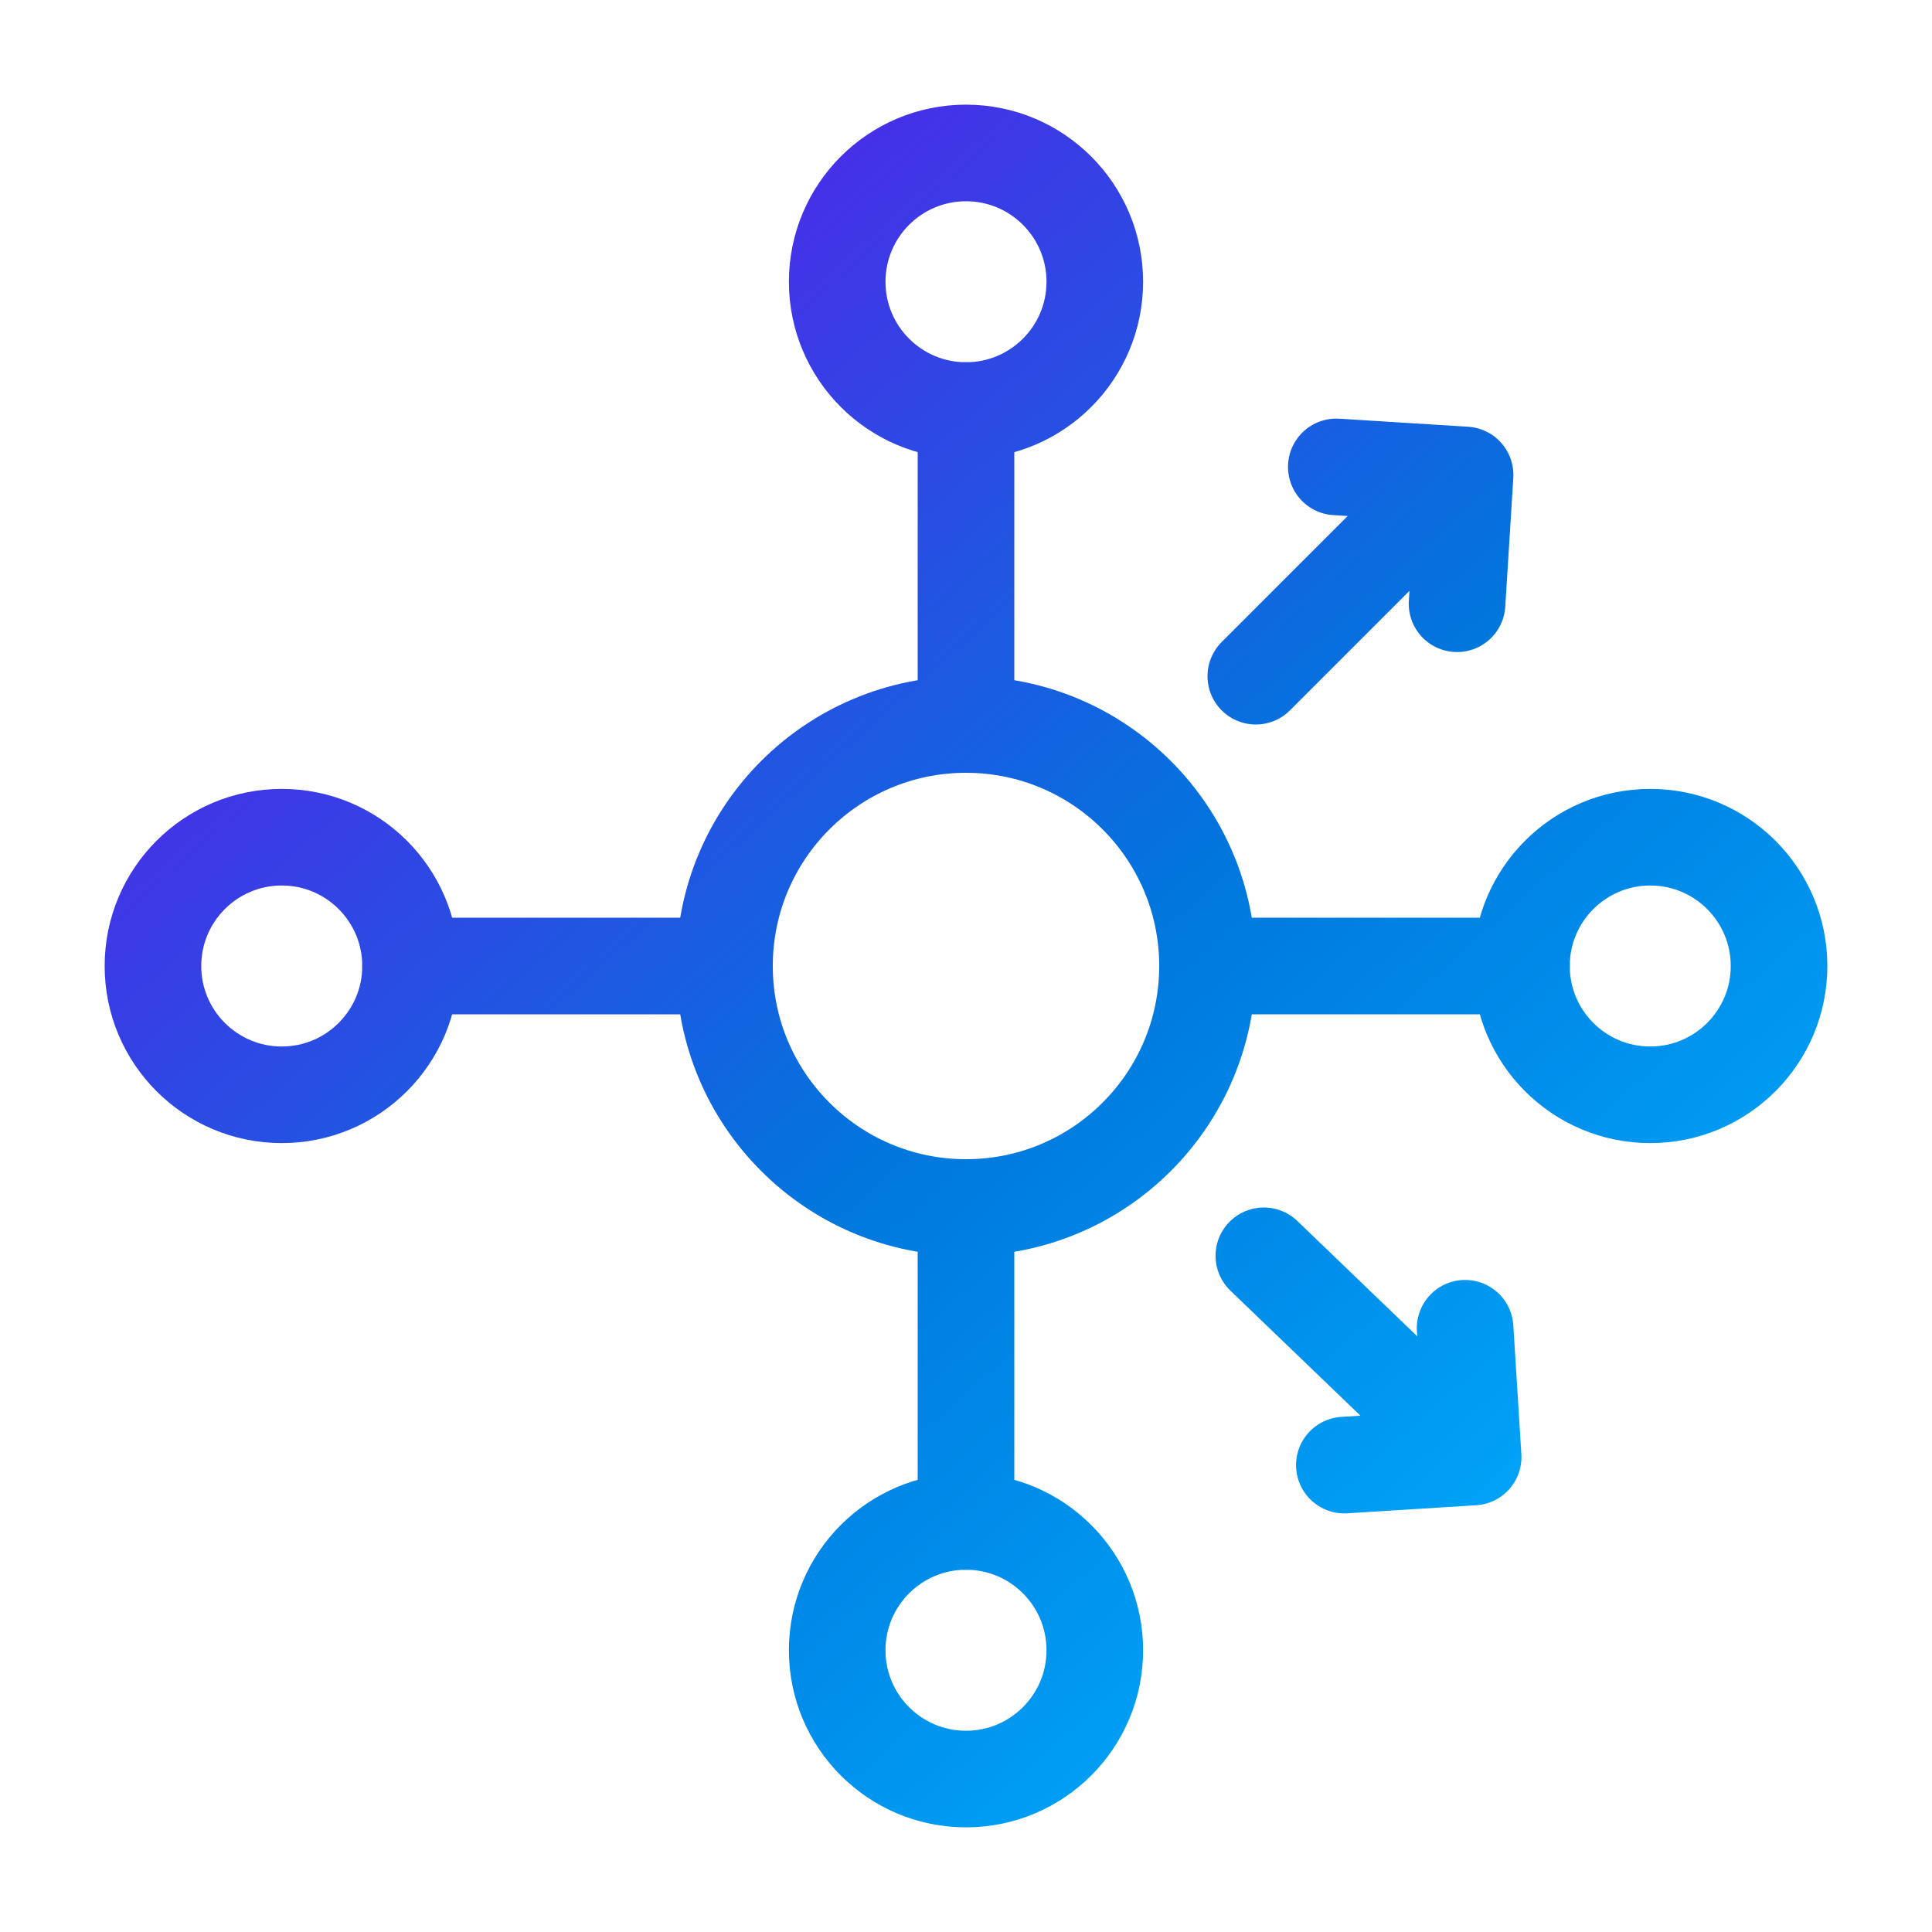
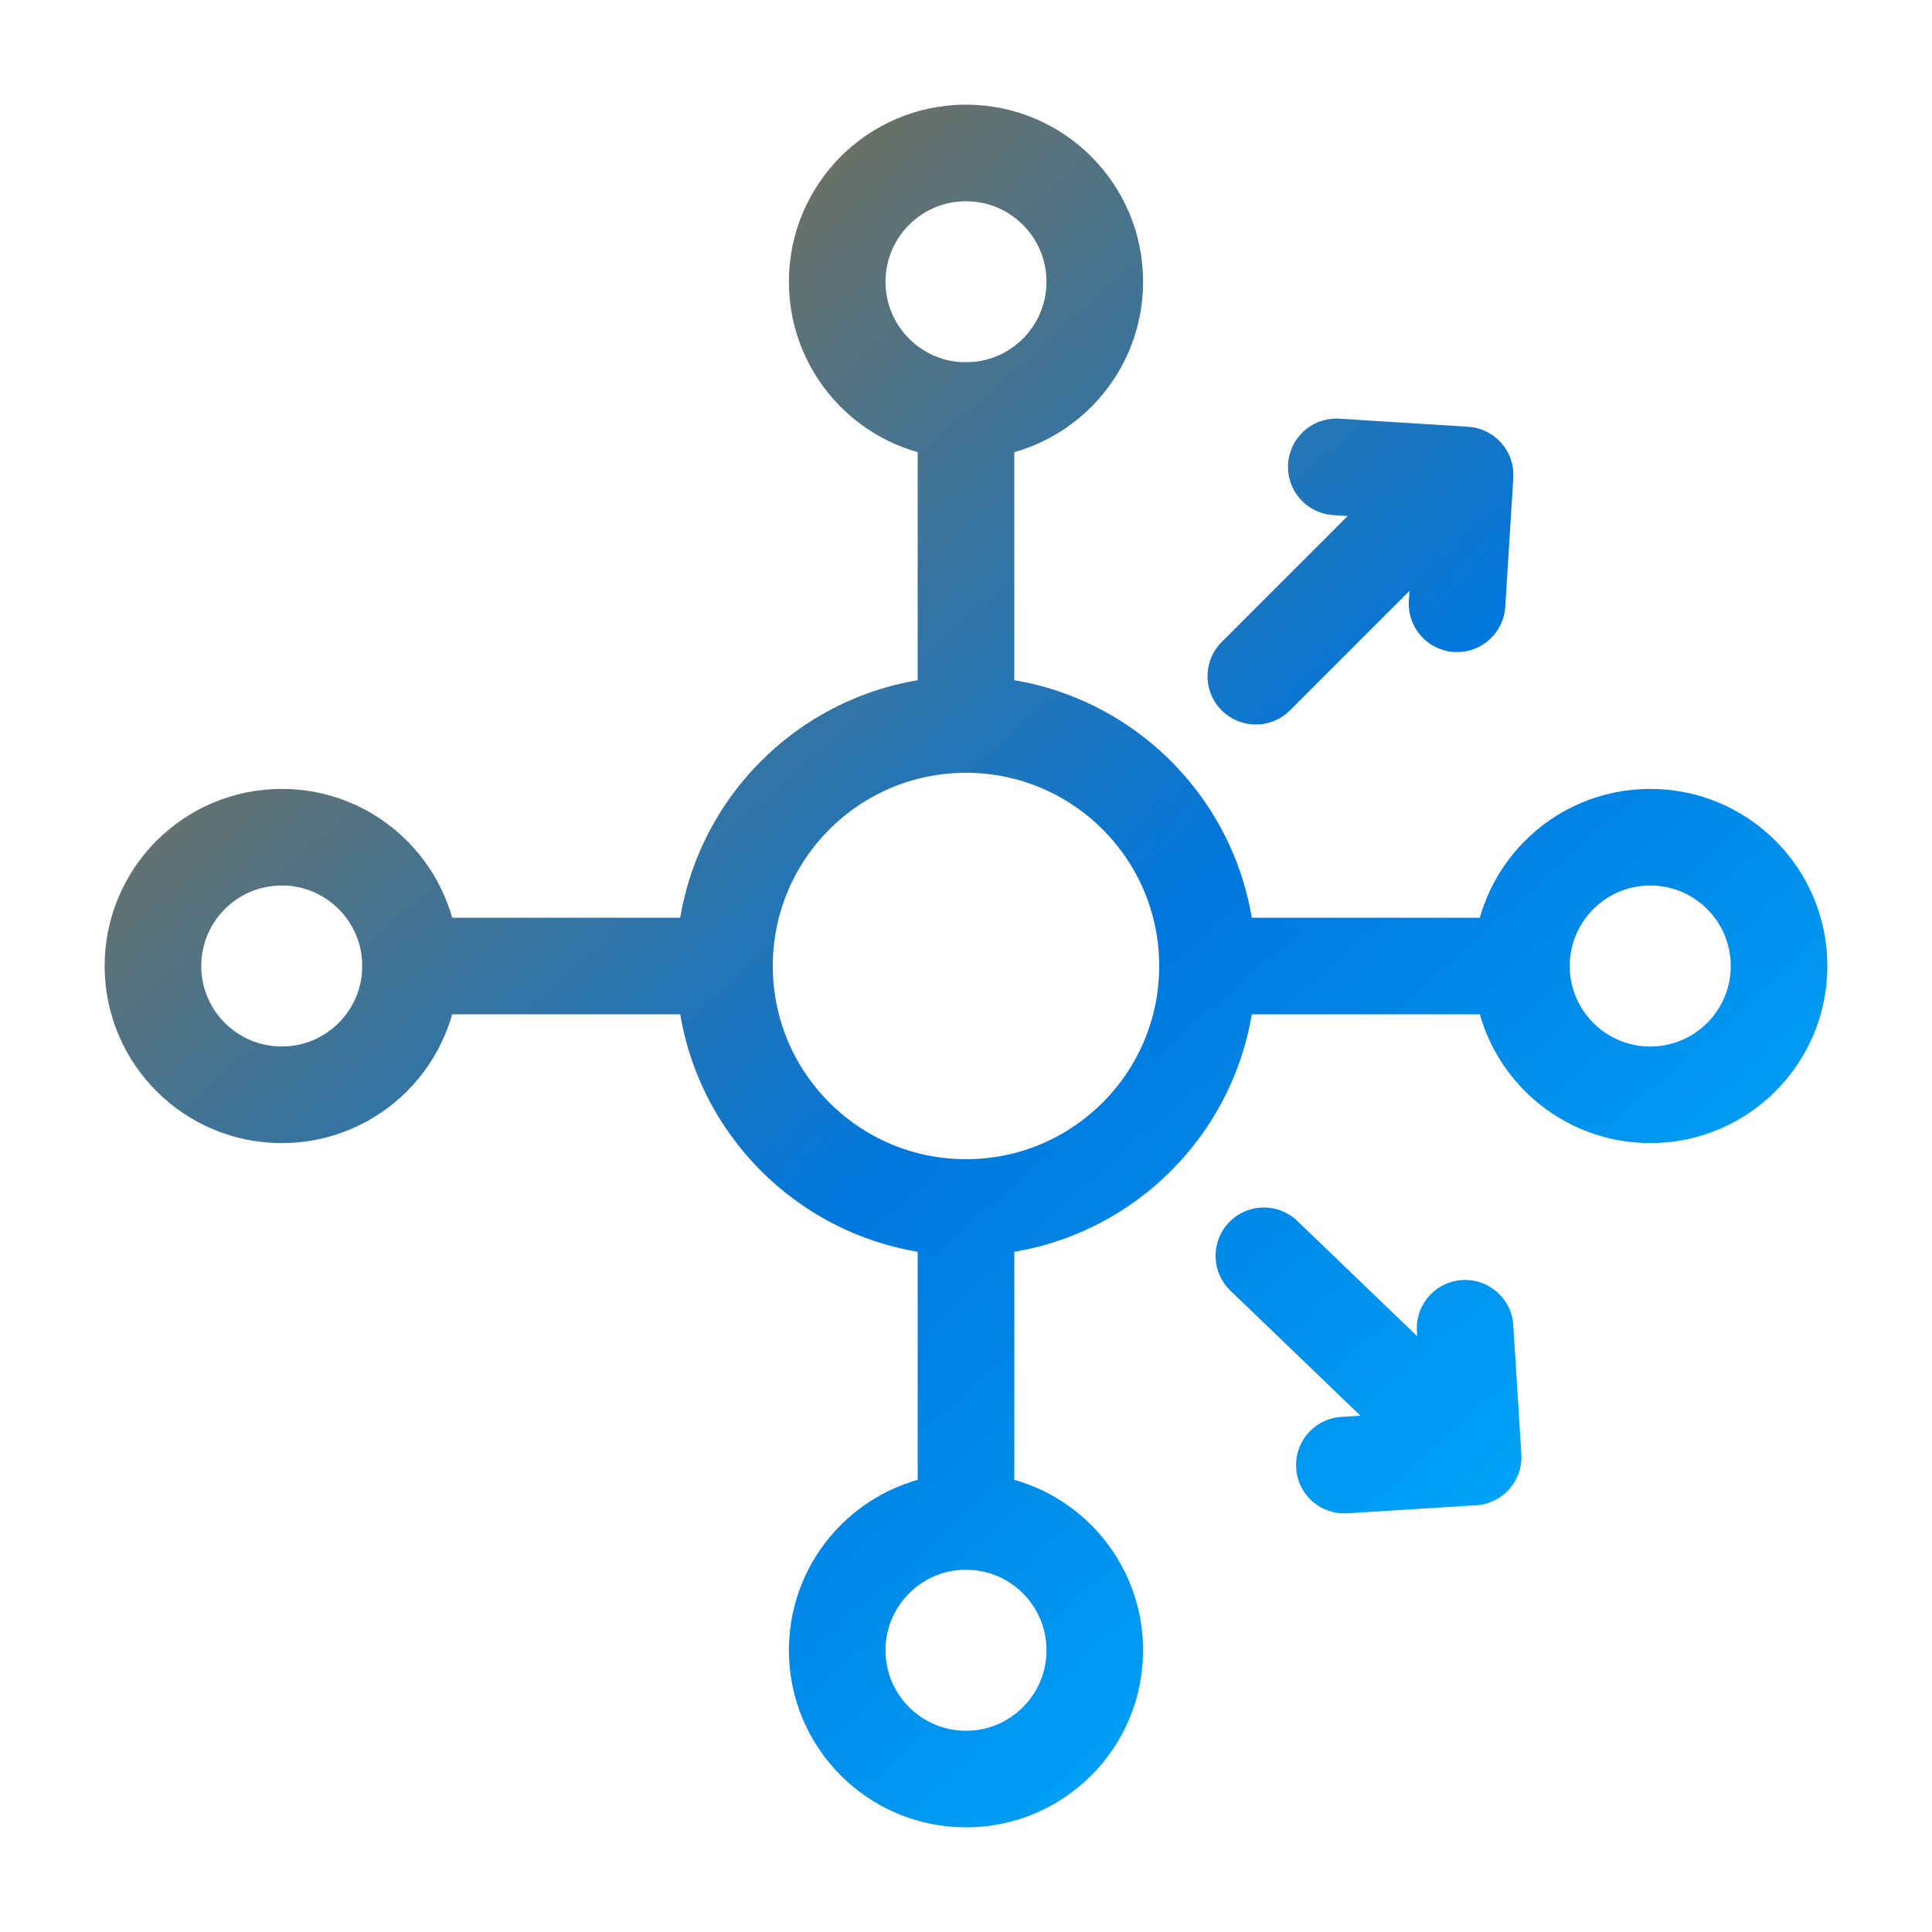
<svg xmlns="http://www.w3.org/2000/svg" viewBox="0 0 24 24" fill="none">
  <defs>
    <linearGradient id="aestheiaGradient" x1="4" y1="3" x2="20" y2="21" gradientUnits="userSpaceOnUse">
-       <stop stop-color="#5e17eb" />
+       <stop stop-color="#8f6f3e" />
      <stop offset=".55" stop-color="#0077dd" />
      <stop offset="1" stop-color="#00b0ff" />
    </linearGradient>
  </defs>
  <g stroke="url(#aestheiaGradient)" stroke-width="1.2" stroke-linecap="round" stroke-linejoin="round">
    <circle cx="12" cy="12" r="3" />
    <circle cx="12" cy="3.5" r="1.6" />
    <circle cx="20.5" cy="12" r="1.6" />
    <circle cx="12" cy="20.5" r="1.6" />
    <circle cx="3.5" cy="12" r="1.6" />
    <path d="M12 8.8V5.1M15.2 12h3.7M12 15.2v3.7M8.8 12H5.1" />
    <path d="m16.6 5.8 1.6.1-.1 1.6M18.1 5.9l-2.5 2.5M18.2 16.5l.1 1.6-1.6.1M18.3 18.1l-2.6-2.5" />
  </g>
</svg>
